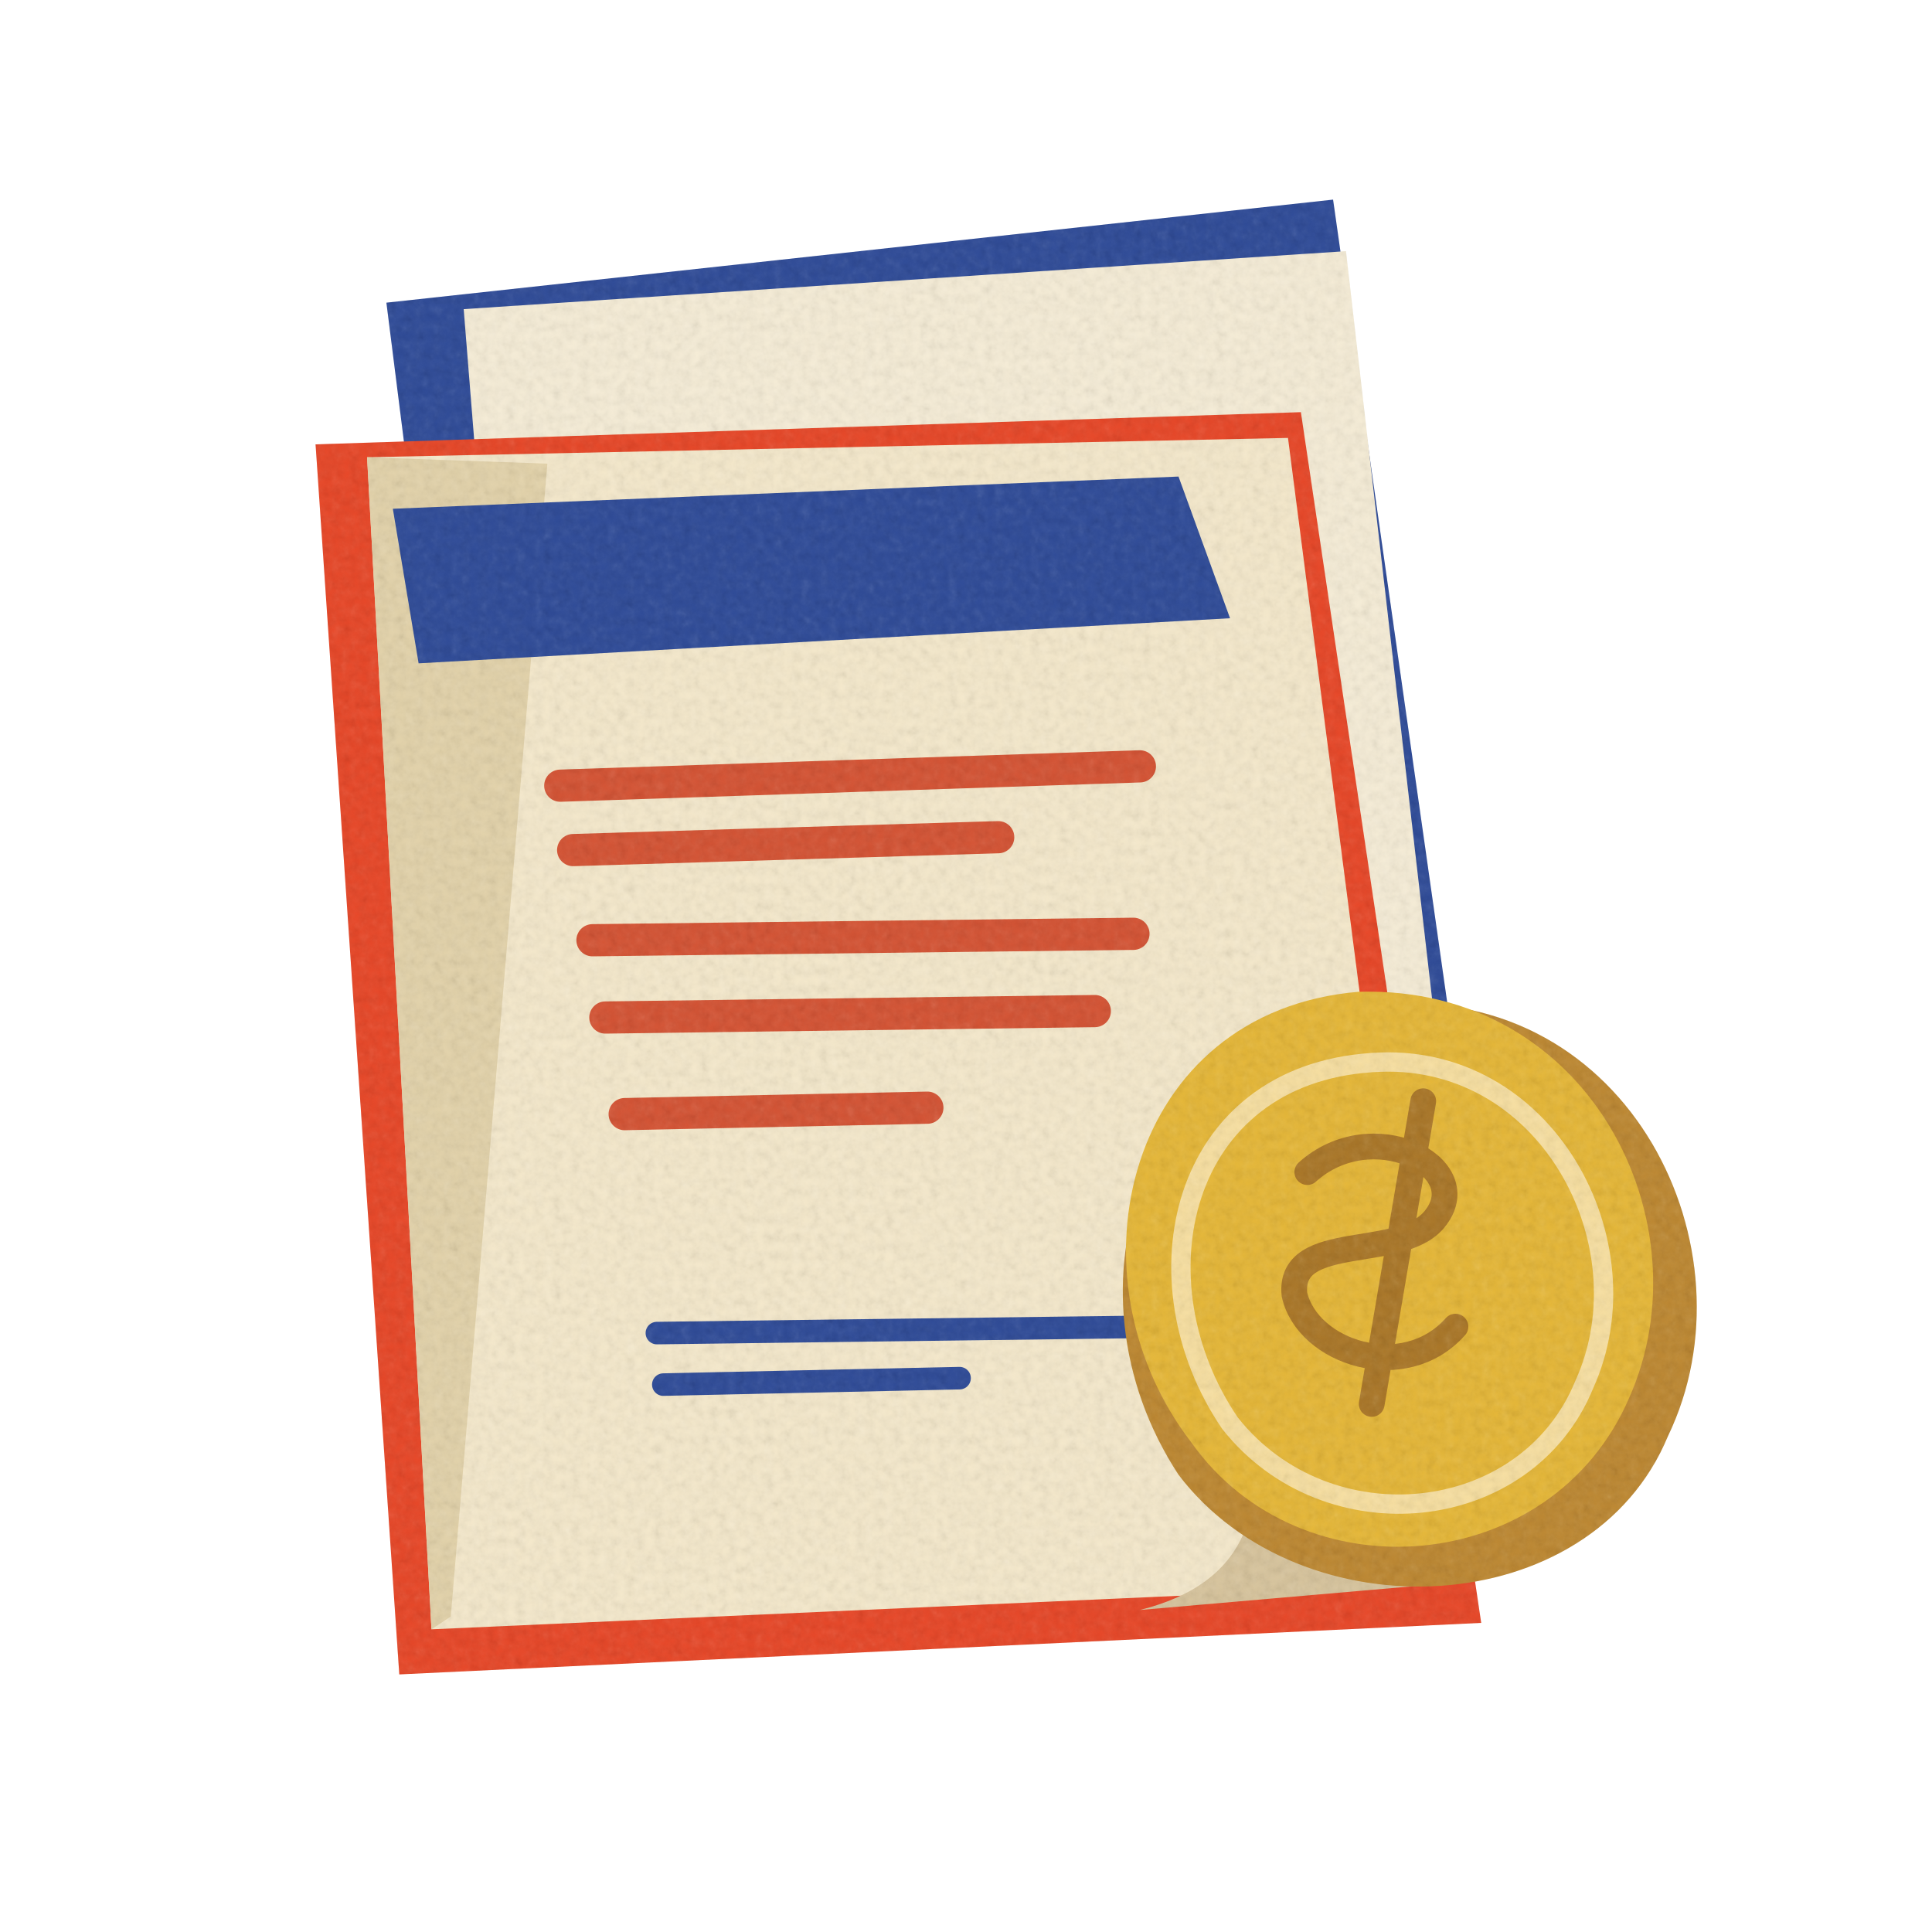
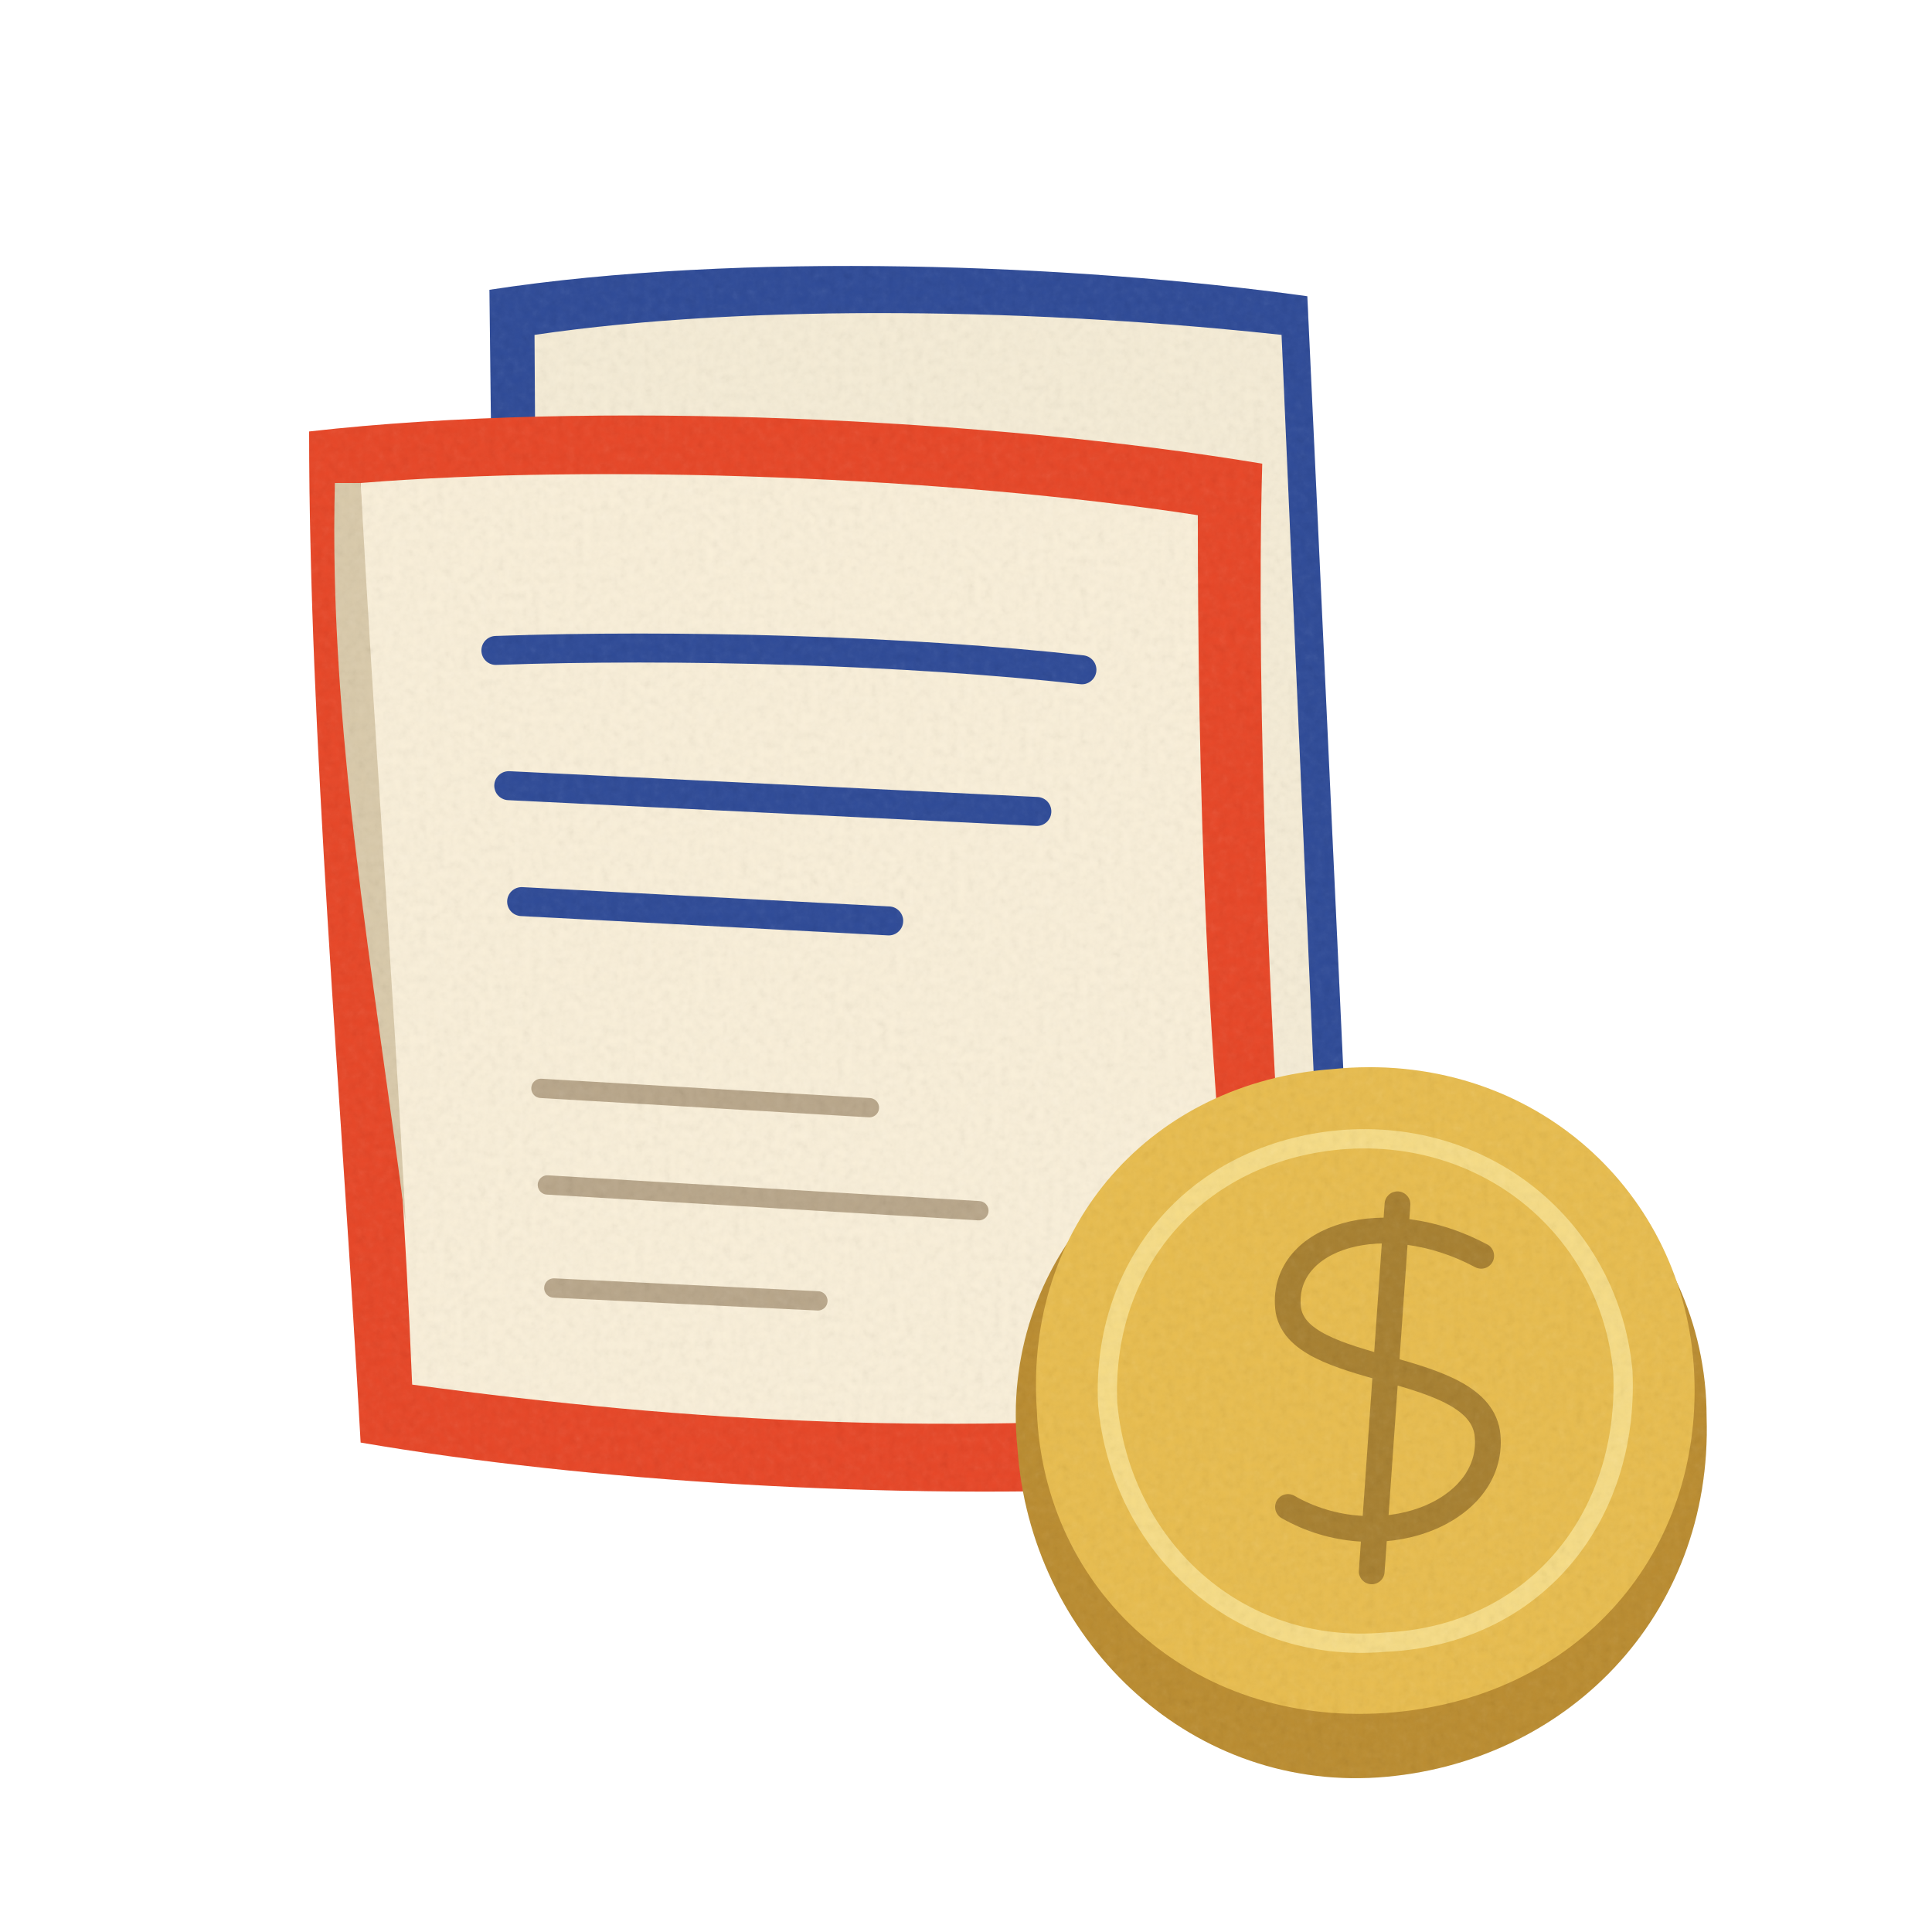
<svg xmlns="http://www.w3.org/2000/svg" viewBox="0 0 300 300" fill="none" role="img" aria-labelledby="title">
  <defs>
-     <filter id="grain" x="-3%" y="-3%" width="106%" height="106%" color-interpolation-filters="sRGB">
-       <feTurbulence type="fractalNoise" baseFrequency=".7" numOctaves="3" seed="23" stitchTiles="stitch" result="noise" />
-       <feColorMatrix in="noise" type="saturate" values="0" />
-       <feComponentTransfer result="faint">
-         <feFuncA type="linear" slope=".19" />
+     <filter id="grain" x="-2%" y="-2%" width="104%" height="104%" color-interpolation-filters="sRGB">
+       <feTurbulence type="fractalNoise" baseFrequency=".74" numOctaves="3" seed="27" stitchTiles="stitch" result="n" />
+       <feColorMatrix in="n" type="saturate" values="0" />
+       <feComponentTransfer result="g">
+         <feFuncA type="linear" slope=".12" />
      </feComponentTransfer>
-       <feComposite in="faint" in2="SourceGraphic" operator="in" result="ink" />
-       <feBlend in="SourceGraphic" in2="ink" mode="soft-light" />
+       <feComposite in="g" in2="SourceGraphic" operator="in" result="p" />
+       <feBlend in="SourceGraphic" in2="p" mode="soft-light" />
    </filter>
  </defs>
  <g filter="url(#grain)">
-     <path d="m60 47 147-16 29 204-150 18Z" fill="#304c98" />
-     <path d="m72 48 137-9 22 191-143 17Z" fill="#f5ecd6" />
-     <path d="m49 69 153-5 28 188-168 8Z" fill="#e74829" />
-     <path d="m57 71 143-3 23 178-156 7Z" fill="#f4e8cb" />
-     <path d="m57 71 28 1-15 179-3 2Z" fill="#e2d2aa" />
-     <path d="m61 79 122-5 8 22-126 7Z" fill="#304c98" />
-     <path d="m87 122 90-3m-88 13 66-2m-63 16 84-1m-82 13 76-1m-73 16 47-1" stroke="#d45435" stroke-width="5" stroke-linecap="round" />
-     <path d="m102 207 78-1m-77 9 46-1" stroke="#304c98" stroke-width="3.5" stroke-linecap="round" />
-     <path d="m193 216 30 30-46 4c16-4 21-15 16-34Z" fill="#d7c49d" />
-     <path d="m193 216 30 30c-17-1-23-12-30-30Z" fill="#fff2d6" />
-     <path d="M215 156c38-3 58 38 44 67-12 29-57 31-76 6-19-29-6-69 32-73Z" fill="#bd8833" />
-     <path d="M211 154c36-1 54 36 42 63-12 28-51 31-68 7-20-26-10-67 26-70Z" fill="#e5b739" />
-     <path d="M213 165c27-2 43 28 33 50-9 22-40 25-55 6-15-22-8-54 22-56Z" stroke="#f7dfa1" stroke-width="3" />
-     <path d="m221 171-8 47m-10-36c10-9 26-1 20 7-5 7-23 2-22 12 2 9 17 14 25 5" stroke="#aa7729" stroke-width="4" stroke-linecap="round" />
+     <path d="M76 45c39-6 91-4 127 1l8 172c-37 7-90 8-133 4Z" fill="#304c98" />
+     <path d="M83 52c34-5 79-4 116 0l7 161c-38 6-78 7-122 3Z" fill="#f5ecd6" />
+     <path d="M48 67c44-5 106-2 148 5-1 35 1 96 6 153l-22 6c-42 2-89-1-124-7-3-54-8-110-8-157Z" fill="#e74829" />
+     <path d="M56 75c37-3 91-1 130 5 0 38 1 91 8 139-45 4-86 2-130-4-2-49-7-98-8-140Z" fill="#f9efd9" />
+     <path d="M56 75c2 37 5 77 7 115-5-39-12-77-11-115Z" fill="#d9caab" />
+     <path d="M77 101c28-1 64 0 91 3m-89 18 82 4m-80 14 57 3" stroke="#304c98" stroke-width="4.5" stroke-linecap="round" />
+     <path d="m84 169 51 3m-50 12 67 4m-66 12 41 2" stroke="#b9a78b" stroke-width="3" stroke-linecap="round" />
+     <path d="M174 202c9 7 14 10 20 17l-1-32c-4 10-11 15-19 15Z" fill="#ded0b3" />
+     <path d="M207 170c33-3 58 21 58 50 1 31-22 54-51 56-30 2-54-22-56-51-3-29 19-53 49-55Z" fill="#bb8d32" />
+     <path d="M207 166c30-3 54 18 56 46 2 29-18 52-48 54-30 2-53-19-54-47-2-29 18-51 46-53Z" fill="#e8bd50" />
+     <path d="M208 177c23-2 42 14 44 36 1 23-14 41-37 42-23 2-41-15-43-37-1-22 14-39 36-41Z" stroke="#f6dc87" stroke-width="3" />
+     <path d="M230 195c-15-8-31-3-30 8 1 11 30 8 31 20 1 12-17 19-31 11m17-47-4 57" stroke="#a88132" stroke-width="4" stroke-linecap="round" />
  </g>
</svg>
